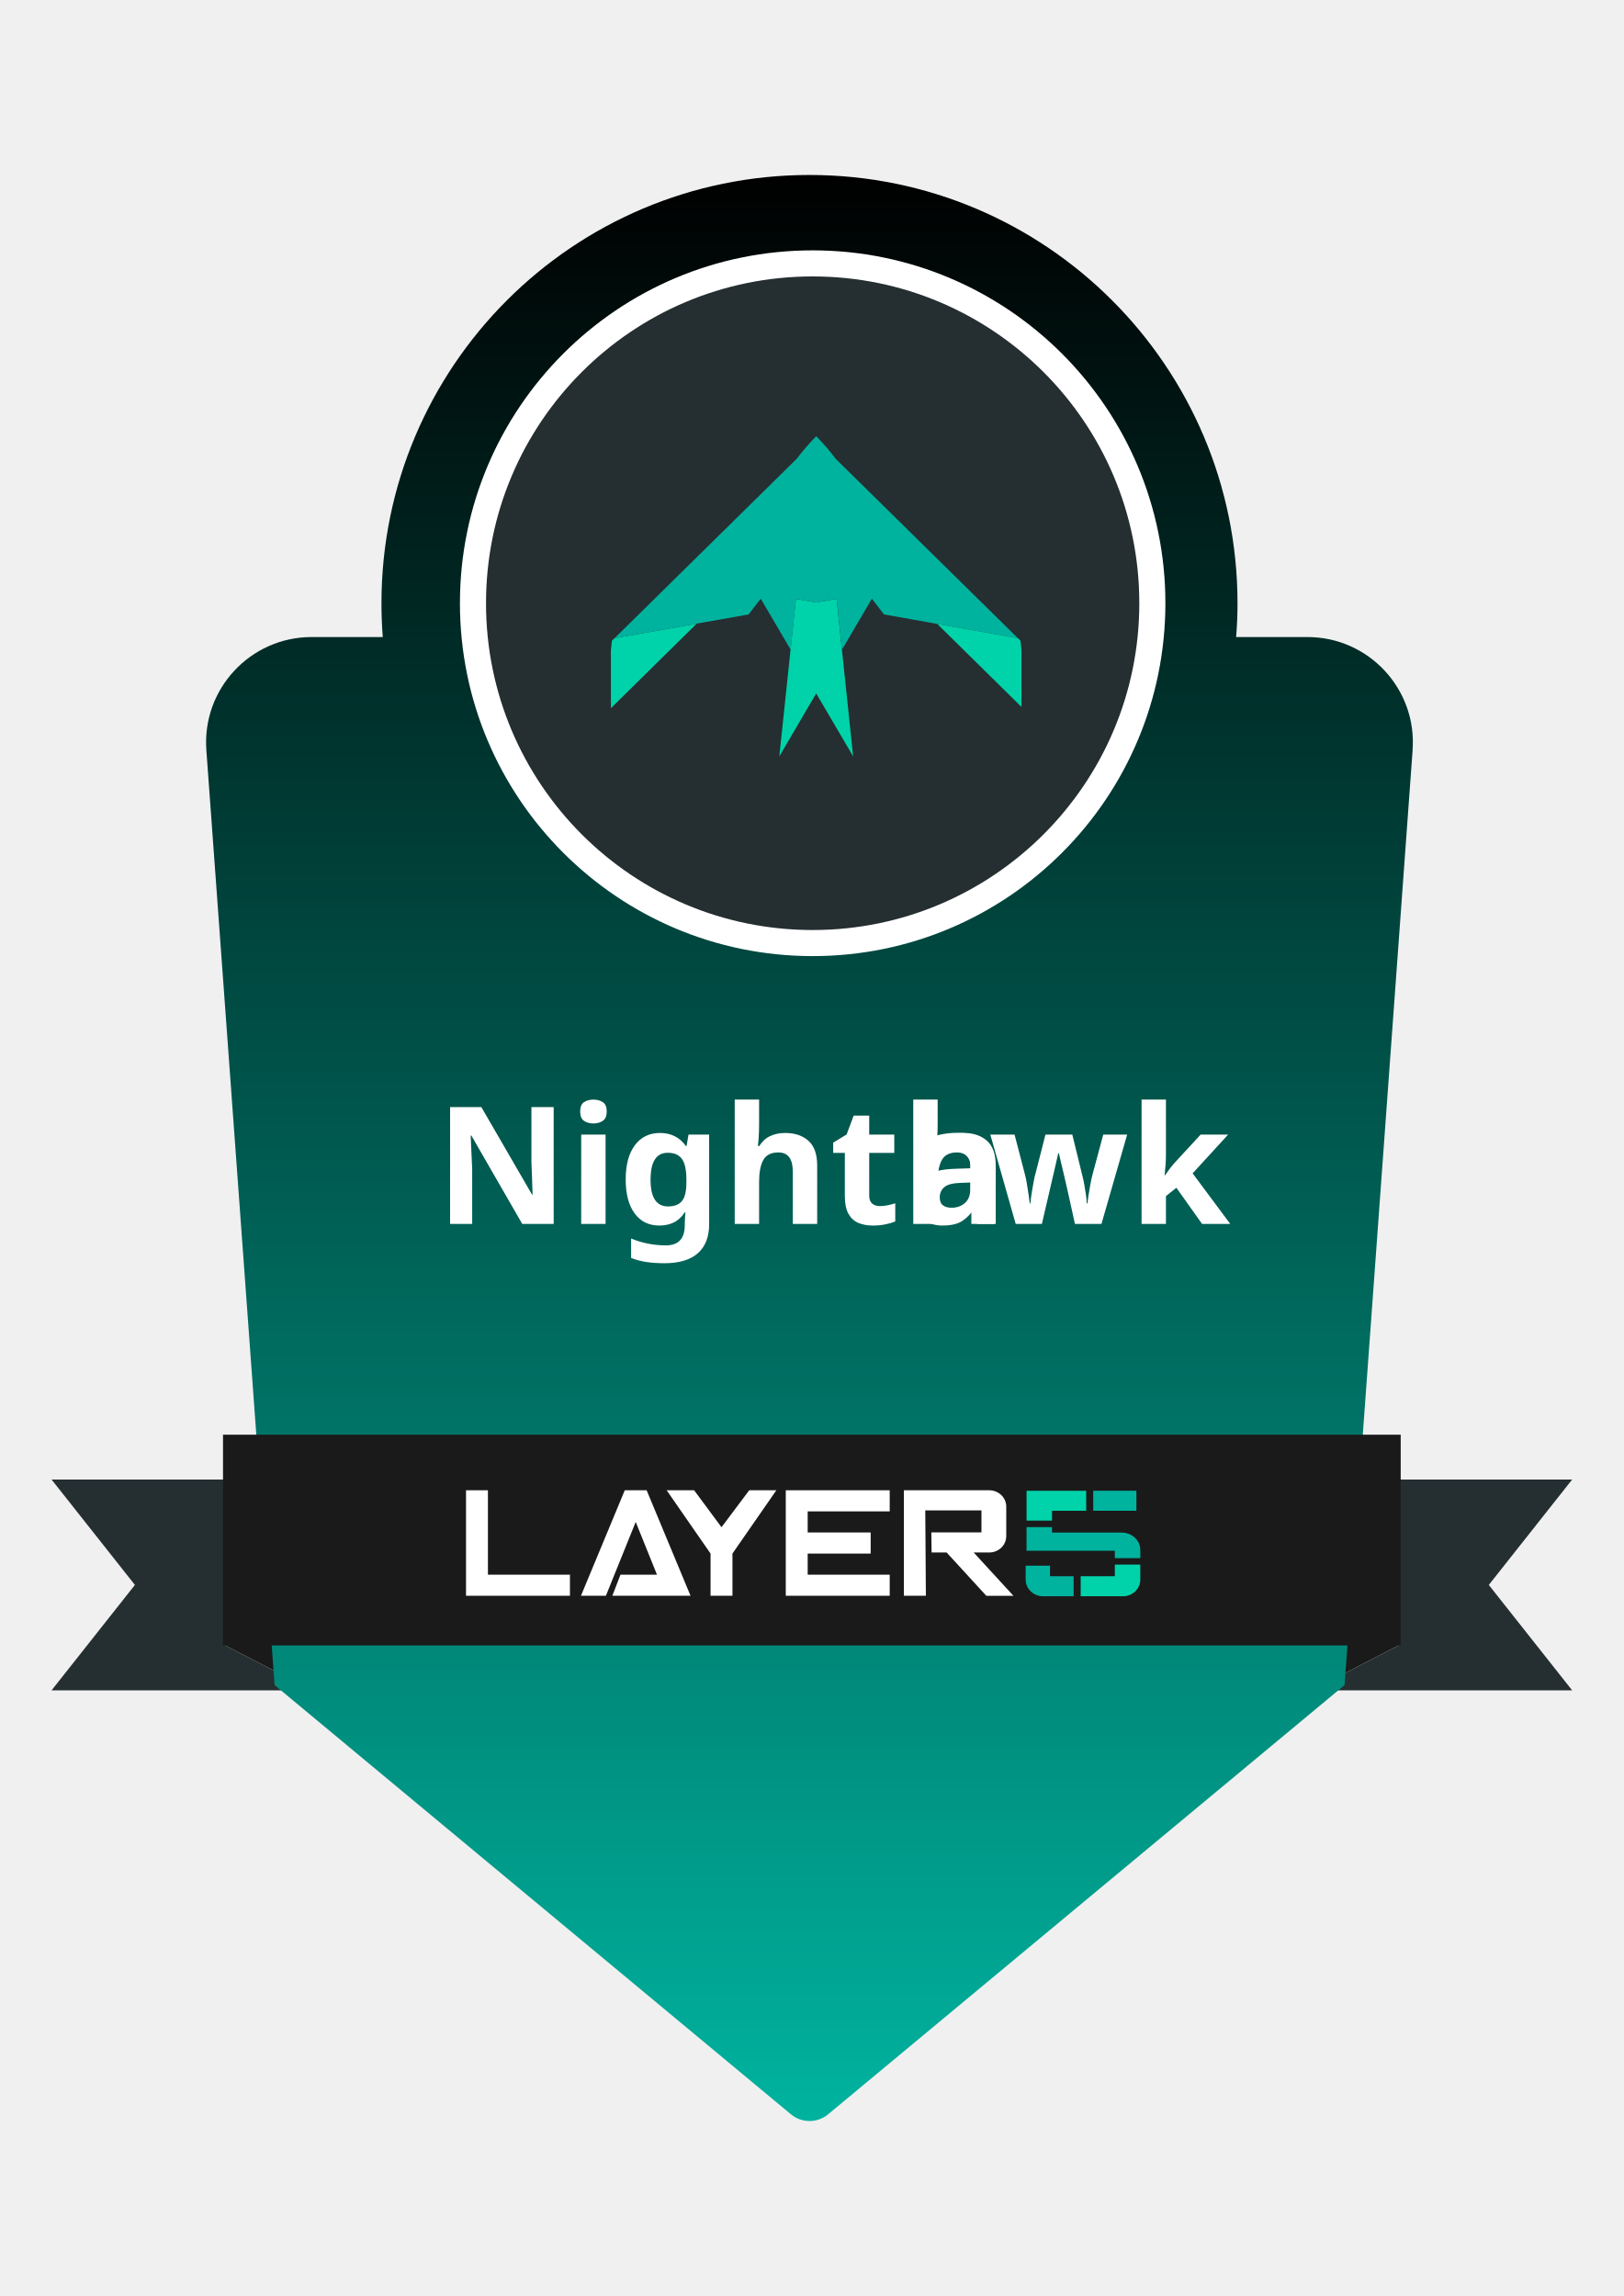
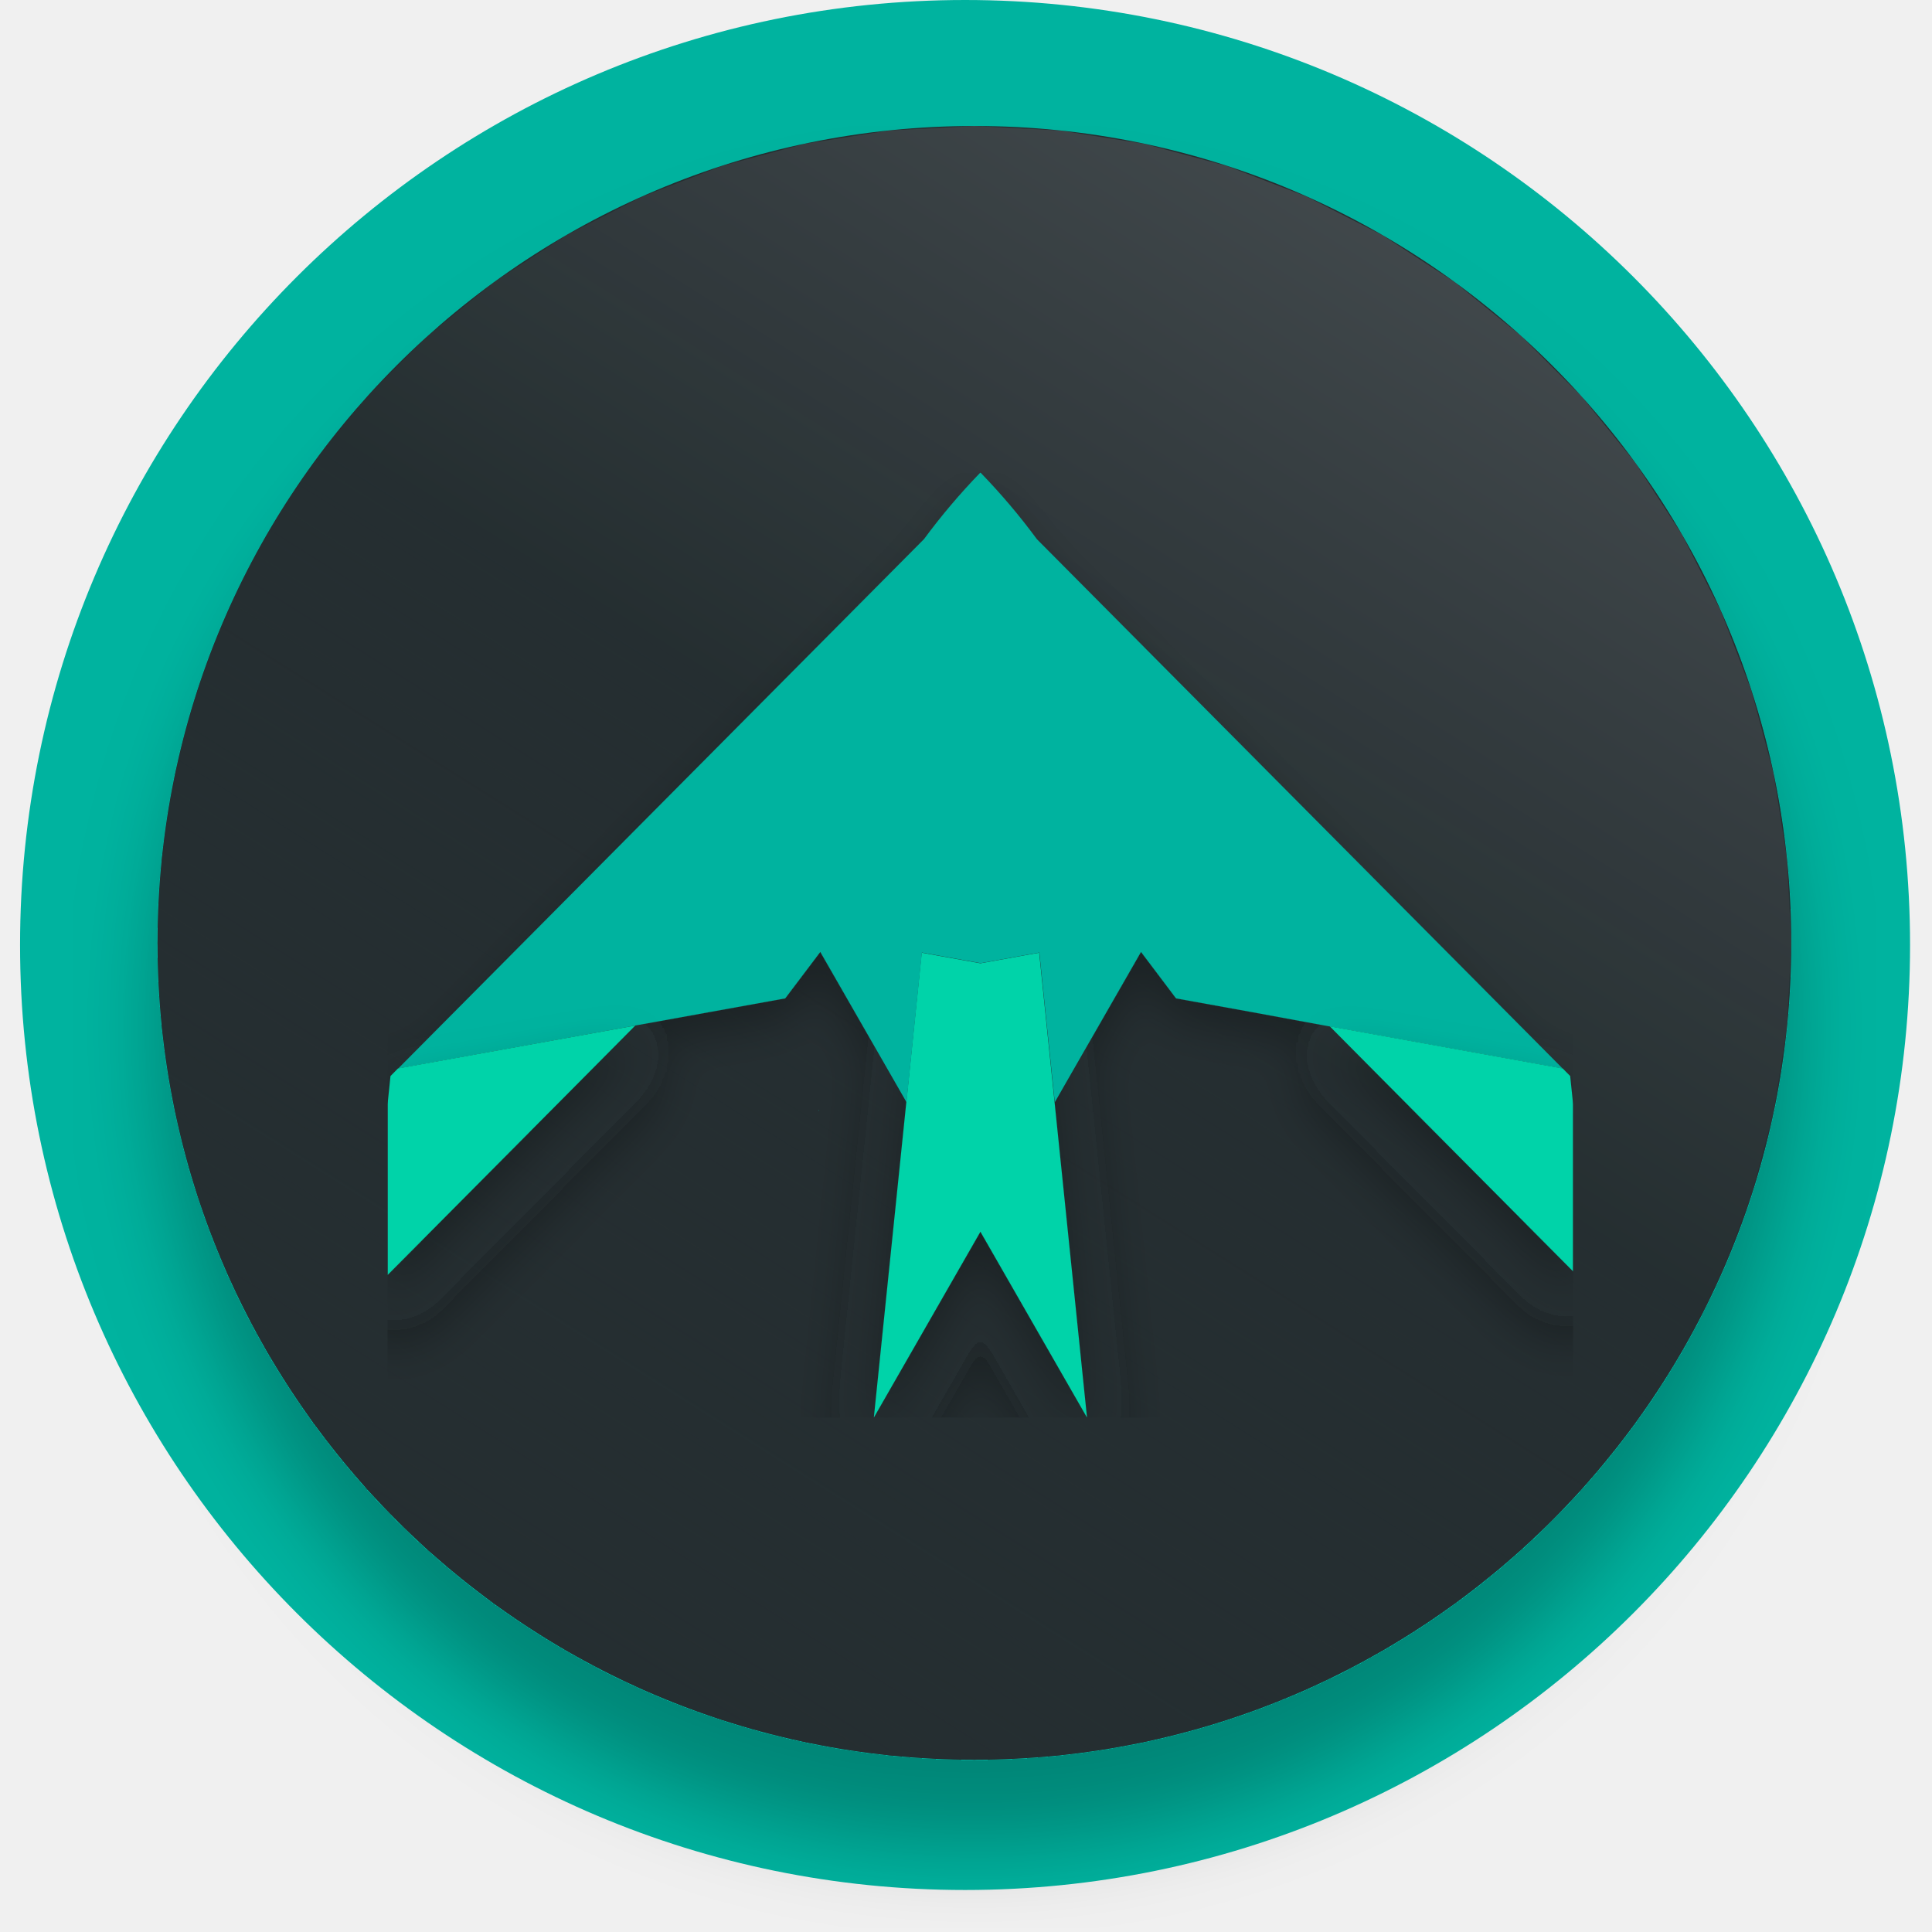
- <svg xmlns="http://www.w3.org/2000/svg" id="Layer_1" data-name="Layer 1" viewBox="0 0 595.28 841.89">
+ <svg xmlns="http://www.w3.org/2000/svg" width="90" height="90" viewBox="0 0 91 92" fill="none">
+   <circle cx="45.455" cy="45" r="45" fill="#00B39F" />
+   <g filter="url(#filter0_d_16047_38563)">
+     <circle cx="45.9" cy="44.9" r="38.9" fill="#252E31" />
+   </g>
+   <path d="M45.9 6L49.966 6.213L53.988 6.85L57.921 7.904L61.722 9.363L65.35 11.212L68.765 13.429L71.929 15.992L74.808 18.871L77.371 22.035L79.588 25.45L81.437 29.078L82.896 32.879L83.95 36.812L84.587 40.834L84.8 44.9L84.587 48.966L83.95 52.988L82.896 56.921L81.437 60.722L79.588 64.35L77.371 67.765L74.808 70.929L71.929 73.808L68.765 76.371L65.35 78.588L61.722 80.437L57.921 81.896L53.988 82.95L49.966 83.587L45.9 83.8L41.834 83.587L37.812 82.95L33.879 81.896L30.078 80.437L26.45 78.588L23.035 76.371L19.871 73.808L16.992 70.929L14.429 67.765L12.212 64.35L10.363 60.722L8.904 56.921L7.85 52.988L7.213 48.966L7 44.9L7.213 40.834L7.85 36.812L8.904 32.879L10.363 29.078L12.212 25.45L14.429 22.035L16.992 18.871L19.871 15.992L23.035 13.429L26.45 11.212L30.078 9.363L33.879 7.904L37.812 6.85L41.834 6.213L45.9 6Z" fill="url(#paint0_linear_16047_38563)" />
+   <g clip-path="url(#clip0_16047_38563)" filter="url(#filter1_d_16047_38563)">
+     <g filter="url(#filter2_d_16047_38563)">
+       <path d="M48.221 45.504L46.187 45.872L44.319 45.535L43.391 45.367L42.658 52.496L41.112 67.503L46.187 58.652L51.262 67.503L49.718 52.496L48.983 45.367L48.221 45.504Z" fill="#00D3A9" />
+     </g>
+     <path d="M74.27 51.243L48.874 25.674C48.056 24.564 47.163 23.51 46.203 22.518L46.187 22.5L46.17 22.518C45.212 23.509 44.32 24.562 43.502 25.671L18.462 50.881L29.753 48.835L29.815 48.823L33.315 48.189L36.891 47.542L38.562 45.329L42.668 52.488L43.401 45.36L44.329 45.528L46.197 45.865L48.229 45.497L48.993 45.36L49.728 52.488L53.834 45.329L55.503 47.542L59.157 48.203L62.708 48.858L62.821 48.878L73.907 50.883L74.27 51.243ZM49.623 45.147C49.623 45.18 49.633 45.213 49.638 45.245C49.633 45.205 49.627 45.18 49.623 45.147Z" fill="#00B39F" />
+     <path d="M50.955 45.525L51.044 45.596L51.009 45.5L50.955 45.525Z" fill="#00B39F" />
+     <path d="M38.486 52.859C38.48 52.874 38.475 52.889 38.472 52.905L38.49 52.884L38.502 52.873L38.486 52.859Z" fill="#00B39F" />
+     <g filter="url(#filter3_d_16047_38563)">
+       <path d="M74.27 51.242V51.239L73.913 50.88L62.83 48.875H62.825L74.41 60.542V52.586L74.27 51.242Z" fill="#00D3A9" />
+     </g>
+     <g filter="url(#filter4_d_16047_38563)">
+       <path d="M18.462 50.877L18.452 50.879L18.095 51.241L17.955 52.585V60.716L29.747 48.84L29.749 48.836L18.462 50.877Z" fill="#00D3A9" />
+     </g>
+   </g>
  <defs>
-     <style>
-       .cls-1 {
-         fill: #00b39f;
-       }
- 
-       .cls-2, .cls-3 {
-         fill: #fff;
-       }
- 
-       .cls-4, .cls-5 {
-         fill: #252e31;
-       }
- 
-       .cls-6 {
-         clip-path: url(#clippath-1);
-       }
- 
-       .cls-7 {
-         letter-spacing: 0em;
-       }
- 
-       .cls-8 {
-         fill: #00d3a9;
-       }
- 
-       .cls-9 {
-         clip-path: url(#clippath);
-       }
- 
-       .cls-10 {
-         fill: #a20e30;
-       }
- 
-       .cls-11 {
-         fill: none;
-       }
- 
-       .cls-5 {
-         stroke: #fff;
-         stroke-width: 9.56px;
-       }
- 
-       .cls-12 {
-         fill: #1a1a1a;
-       }
- 
-       .cls-13 {
-         fill: url(#linear-gradient);
-       }
- 
-       .cls-3 {
-         font-family: QanelasSoft-SemiBold, 'Qanelas Soft';
-         font-size: 60px;
-         font-weight: 600;
-       }
- 
-       .cls-14 {
-         letter-spacing: -.01em;
-       }
-     </style>
-     <clipPath id="clippath">
-       <rect class="cls-11" x="18.91" y="64.17" width="557.47" height="713.56" />
-     </clipPath>
-     <linearGradient id="linear-gradient" x1="296.78" y1="779.83" x2="296.78" y2="66.28" gradientTransform="translate(0 844) scale(1 -1)" gradientUnits="userSpaceOnUse">
-       <stop offset="0" stop-color="#000" />
-       <stop offset="1" stop-color="#00b39f" />
+     <filter id="filter0_d_16047_38563" x="3" y="6" width="85.8" height="85.797" filterUnits="userSpaceOnUse" color-interpolation-filters="sRGB">
+       <feFlood flood-opacity="0" result="BackgroundImageFix" />
+       <feColorMatrix in="SourceAlpha" type="matrix" values="0 0 0 0 0 0 0 0 0 0 0 0 0 0 0 0 0 0 127 0" result="hardAlpha" />
+       <feOffset dy="4" />
+       <feGaussianBlur stdDeviation="2" />
+       <feComposite in2="hardAlpha" operator="out" />
+       <feColorMatrix type="matrix" values="0 0 0 0 0 0 0 0 0 0 0 0 0 0 0 0 0 0 0.25 0" />
+       <feBlend mode="normal" in2="BackgroundImageFix" result="effect1_dropShadow_16047_38563" />
+       <feBlend mode="normal" in="SourceGraphic" in2="effect1_dropShadow_16047_38563" result="shape" />
+     </filter>
+     <filter id="filter1_d_16047_38563" x="15.955" y="21.5" width="60.455" height="49" filterUnits="userSpaceOnUse" color-interpolation-filters="sRGB">
+       <feFlood flood-opacity="0" result="BackgroundImageFix" />
+       <feColorMatrix in="SourceAlpha" type="matrix" values="0 0 0 0 0 0 0 0 0 0 0 0 0 0 0 0 0 0 127 0" result="hardAlpha" />
+       <feOffset dy="1" />
+       <feGaussianBlur stdDeviation="1" />
+       <feComposite in2="hardAlpha" operator="out" />
+       <feColorMatrix type="matrix" values="0 0 0 0 0 0 0 0 0 0 0 0 0 0 0 0 0 0 0.25 0" />
+       <feBlend mode="normal" in2="BackgroundImageFix" result="effect1_dropShadow_16047_38563" />
+       <feBlend mode="normal" in="SourceGraphic" in2="effect1_dropShadow_16047_38563" result="shape" />
+     </filter>
+     <filter id="filter2_d_16047_38563" x="39.112" y="44.367" width="14.149" height="26.133" filterUnits="userSpaceOnUse" color-interpolation-filters="sRGB">
+       <feFlood flood-opacity="0" result="BackgroundImageFix" />
+       <feColorMatrix in="SourceAlpha" type="matrix" values="0 0 0 0 0 0 0 0 0 0 0 0 0 0 0 0 0 0 127 0" result="hardAlpha" />
+       <feOffset dy="1" />
+       <feGaussianBlur stdDeviation="1" />
+       <feComposite in2="hardAlpha" operator="out" />
+       <feColorMatrix type="matrix" values="0 0 0 0 0 0 0 0 0 0 0 0 0 0 0 0 0 0 0.25 0" />
+       <feBlend mode="normal" in2="BackgroundImageFix" result="effect1_dropShadow_16047_38563" />
+       <feBlend mode="normal" in="SourceGraphic" in2="effect1_dropShadow_16047_38563" result="shape" />
+     </filter>
+     <filter id="filter3_d_16047_38563" x="60.825" y="47.875" width="15.585" height="15.664" filterUnits="userSpaceOnUse" color-interpolation-filters="sRGB">
+       <feFlood flood-opacity="0" result="BackgroundImageFix" />
+       <feColorMatrix in="SourceAlpha" type="matrix" values="0 0 0 0 0 0 0 0 0 0 0 0 0 0 0 0 0 0 127 0" result="hardAlpha" />
+       <feOffset dy="1" />
+       <feGaussianBlur stdDeviation="1" />
+       <feComposite in2="hardAlpha" operator="out" />
+       <feColorMatrix type="matrix" values="0 0 0 0 0 0 0 0 0 0 0 0 0 0 0 0 0 0 0.25 0" />
+       <feBlend mode="normal" in2="BackgroundImageFix" result="effect1_dropShadow_16047_38563" />
+       <feBlend mode="normal" in="SourceGraphic" in2="effect1_dropShadow_16047_38563" result="shape" />
+     </filter>
+     <filter id="filter4_d_16047_38563" x="15.955" y="47.836" width="15.794" height="15.883" filterUnits="userSpaceOnUse" color-interpolation-filters="sRGB">
+       <feFlood flood-opacity="0" result="BackgroundImageFix" />
+       <feColorMatrix in="SourceAlpha" type="matrix" values="0 0 0 0 0 0 0 0 0 0 0 0 0 0 0 0 0 0 127 0" result="hardAlpha" />
+       <feOffset dy="1" />
+       <feGaussianBlur stdDeviation="1" />
+       <feComposite in2="hardAlpha" operator="out" />
+       <feColorMatrix type="matrix" values="0 0 0 0 0 0 0 0 0 0 0 0 0 0 0 0 0 0 0.25 0" />
+       <feBlend mode="normal" in2="BackgroundImageFix" result="effect1_dropShadow_16047_38563" />
+       <feBlend mode="normal" in="SourceGraphic" in2="effect1_dropShadow_16047_38563" result="shape" />
+     </filter>
+     <linearGradient id="paint0_linear_16047_38563" x1="73.552" y1="2.016" x2="21.998" y2="83.8" gradientUnits="userSpaceOnUse">
+       <stop stop-color="white" stop-opacity="0.17" />
+       <stop offset="0.486" stop-color="#252E31" stop-opacity="0.16" />
+       <stop offset="1" stop-color="#252E31" />
    </linearGradient>
-     <clipPath id="clippath-1">
-       <rect class="cls-11" x="223.96" y="159.96" width="150.53" height="117.41" />
+     <clipPath id="clip0_16047_38563">
+       <rect width="56.455" height="45" fill="white" transform="translate(17.9553 22.5)" />
    </clipPath>
  </defs>
-   <g id="Nighthawk">
-     <g class="cls-9">
-       <g>
-         <path class="cls-12" d="m480.87,602.94v16.86l32.65-16.86h-32.65Z" />
-         <path class="cls-12" d="m114.41,619.8v-16.86h-32.65l32.65,16.86Z" />
-         <path class="cls-4" d="m576.37,542.52H18.91l30.55,38.64-30.55,38.64h95.5l-32.65-16.86h32.65v-19.01h366.46v19.01h32.65l-32.65,16.86h95.5l-30.55-38.64,30.55-38.64Z" />
-         <path class="cls-13" d="m517.88,275.16l-24.94,342.73-189.32,157.36c-3.92,3.3-9.75,3.3-13.67,0l-189.28-157.36-25.01-342.73c-1.69-22.44,16.09-41.57,38.58-41.57h26.09c-.32-4.09-.48-8.22-.48-12.4,0-86.74,70.27-157.03,156.92-157.03s156.92,70.29,156.92,157.03c0,4.17-.16,8.31-.51,12.4h26.15c22.49,0,40.26,19.13,38.54,41.57Z" />
-         <path class="cls-5" d="m297.92,345.8c68.77,0,124.55-55.79,124.55-124.61s-55.78-124.61-124.55-124.61-124.52,55.79-124.52,124.61,55.75,124.61,124.52,124.61Z" />
-         <g class="cls-6">
-           <g>
-             <path class="cls-8" d="m304.68,219.96l-5.45.96-4.97-.88-2.47-.44-1.96,18.6-4.12,39.16,13.52-23.09,13.55,23.09-4.12-39.16-1.96-18.6-2.02.36Z" />
-             <path class="cls-1" d="m374.13,234.95l-67.74-66.71c-2.17-2.9-4.55-5.65-7.1-8.23l-.06-.05-.03.05c-2.56,2.58-4.94,5.33-7.11,8.22l-66.78,65.78,30.11-5.34.15-.03,9.33-1.65,9.54-1.69,4.46-5.77,10.96,18.68,1.96-18.6,2.47.44,4.97.88,5.42-.96,2.05-.36,1.96,18.6,10.96-18.68,4.43,5.77,9.75,1.72,9.48,1.71.3.05,29.53,5.23.99.94Zm-65.72-15.9c0,.09.03.17.03.26,0-.11-.03-.17-.03-.26Z" />
-             <path class="cls-1" d="m311.97,220.02l.24.19-.12-.25-.12.06Z" />
-             <path class="cls-1" d="m278.7,239.17s-.03.08-.03.12l.06-.05.03-.03-.06-.04Z" />
-             <path class="cls-8" d="m374.13,234.95h0s-.96-.94-.96-.94l-29.56-5.23h0l30.89,30.44v-20.76l-.36-3.51Z" />
-             <path class="cls-8" d="m225.32,234.01h-.03s-.96.95-.96.95l-.36,3.51v21.21l31.43-30.99h.03s-30.11,5.32-30.11,5.32Z" />
-           </g>
-         </g>
-         <path class="cls-10" d="m114.41,583.9v19.01h366.46v-19.01H114.41Z" />
-         <path class="cls-12" d="m513.52,603.34H81.76v-77.27h431.76v77.27Z" />
-         <path class="cls-2" d="m178.88,546.45h-8.03v38.68h38.1v-7.73h-30.07v-30.95Z" />
-         <path class="cls-2" d="m229.05,546.45l-16.06,38.68h9.14l10.93-27.07,7.8,19.34h-13.38l-2.99,7.73h28.67l-16.09-38.68h-8.03Z" />
-         <path class="cls-2" d="m264.51,559.99l-10.03-13.54h-10.07l16.09,23.21v15.47h8.03v-15.47l16.09-23.21h-9.94l-10.16,13.54Z" />
-         <path class="cls-2" d="m288.08,552.54v32.59h38.1v-7.73h-30.07v-7.74h23.09v-7.74h-23.09v-7.73h30.07v-7.74h-38.1v6.09Z" />
-         <path class="cls-2" d="m339.21,553.83h20.61v8.05h-18.38l.1,7.38h5.51l14.56,15.89h9.94l-14.59-15.89h5.7c.83,0,1.66-.15,2.39-.46.76-.3,1.47-.74,2.04-1.3.57-.56,1.05-1.22,1.34-1.95.32-.73.48-1.51.48-2.3v-10.79c0-1.59-.64-3.12-1.82-4.25-1.18-1.13-2.77-1.76-4.43-1.76h-31.28v38.68h8.06l-.22-31.3Z" />
-         <path class="cls-1" d="m416.62,546.62h-15.83v7.34h15.83v-7.34Z" />
-         <path class="cls-1" d="m418.05,571.34v-3.04c0-3.5-3.06-6.34-6.85-6.34h-25.52v-2h-9.33v8.66h32.37v2.71h9.33Z" />
-         <path class="cls-8" d="m385.69,557.57v-3.6h12.52v-7.34h-21.85v10.94h9.33Z" />
-         <path class="cls-8" d="m408.72,573.7v4.27h-12.52v7.34h15.42c1.66.03,3.28-.59,4.49-1.71,1.21-1.12,1.91-2.65,1.94-4.27v-5.63h-9.33Z" />
-         <path class="cls-1" d="m384.95,574.1v3.87h8.66v7.34h-11.15c-1.66.03-3.28-.59-4.49-1.71-1.21-1.12-1.91-2.66-1.94-4.27v-5.23h8.92Z" />
-         <text class="cls-3" transform="translate(159.61 448.79)">
-           <tspan x="0" y="0">Nighth</tspan>
-           <tspan class="cls-14" x="173.22" y="0">a</tspan>
-           <tspan class="cls-7" x="202.86" y="0">wk</tspan>
-         </text>
-       </g>
-     </g>
-   </g>
</svg>
